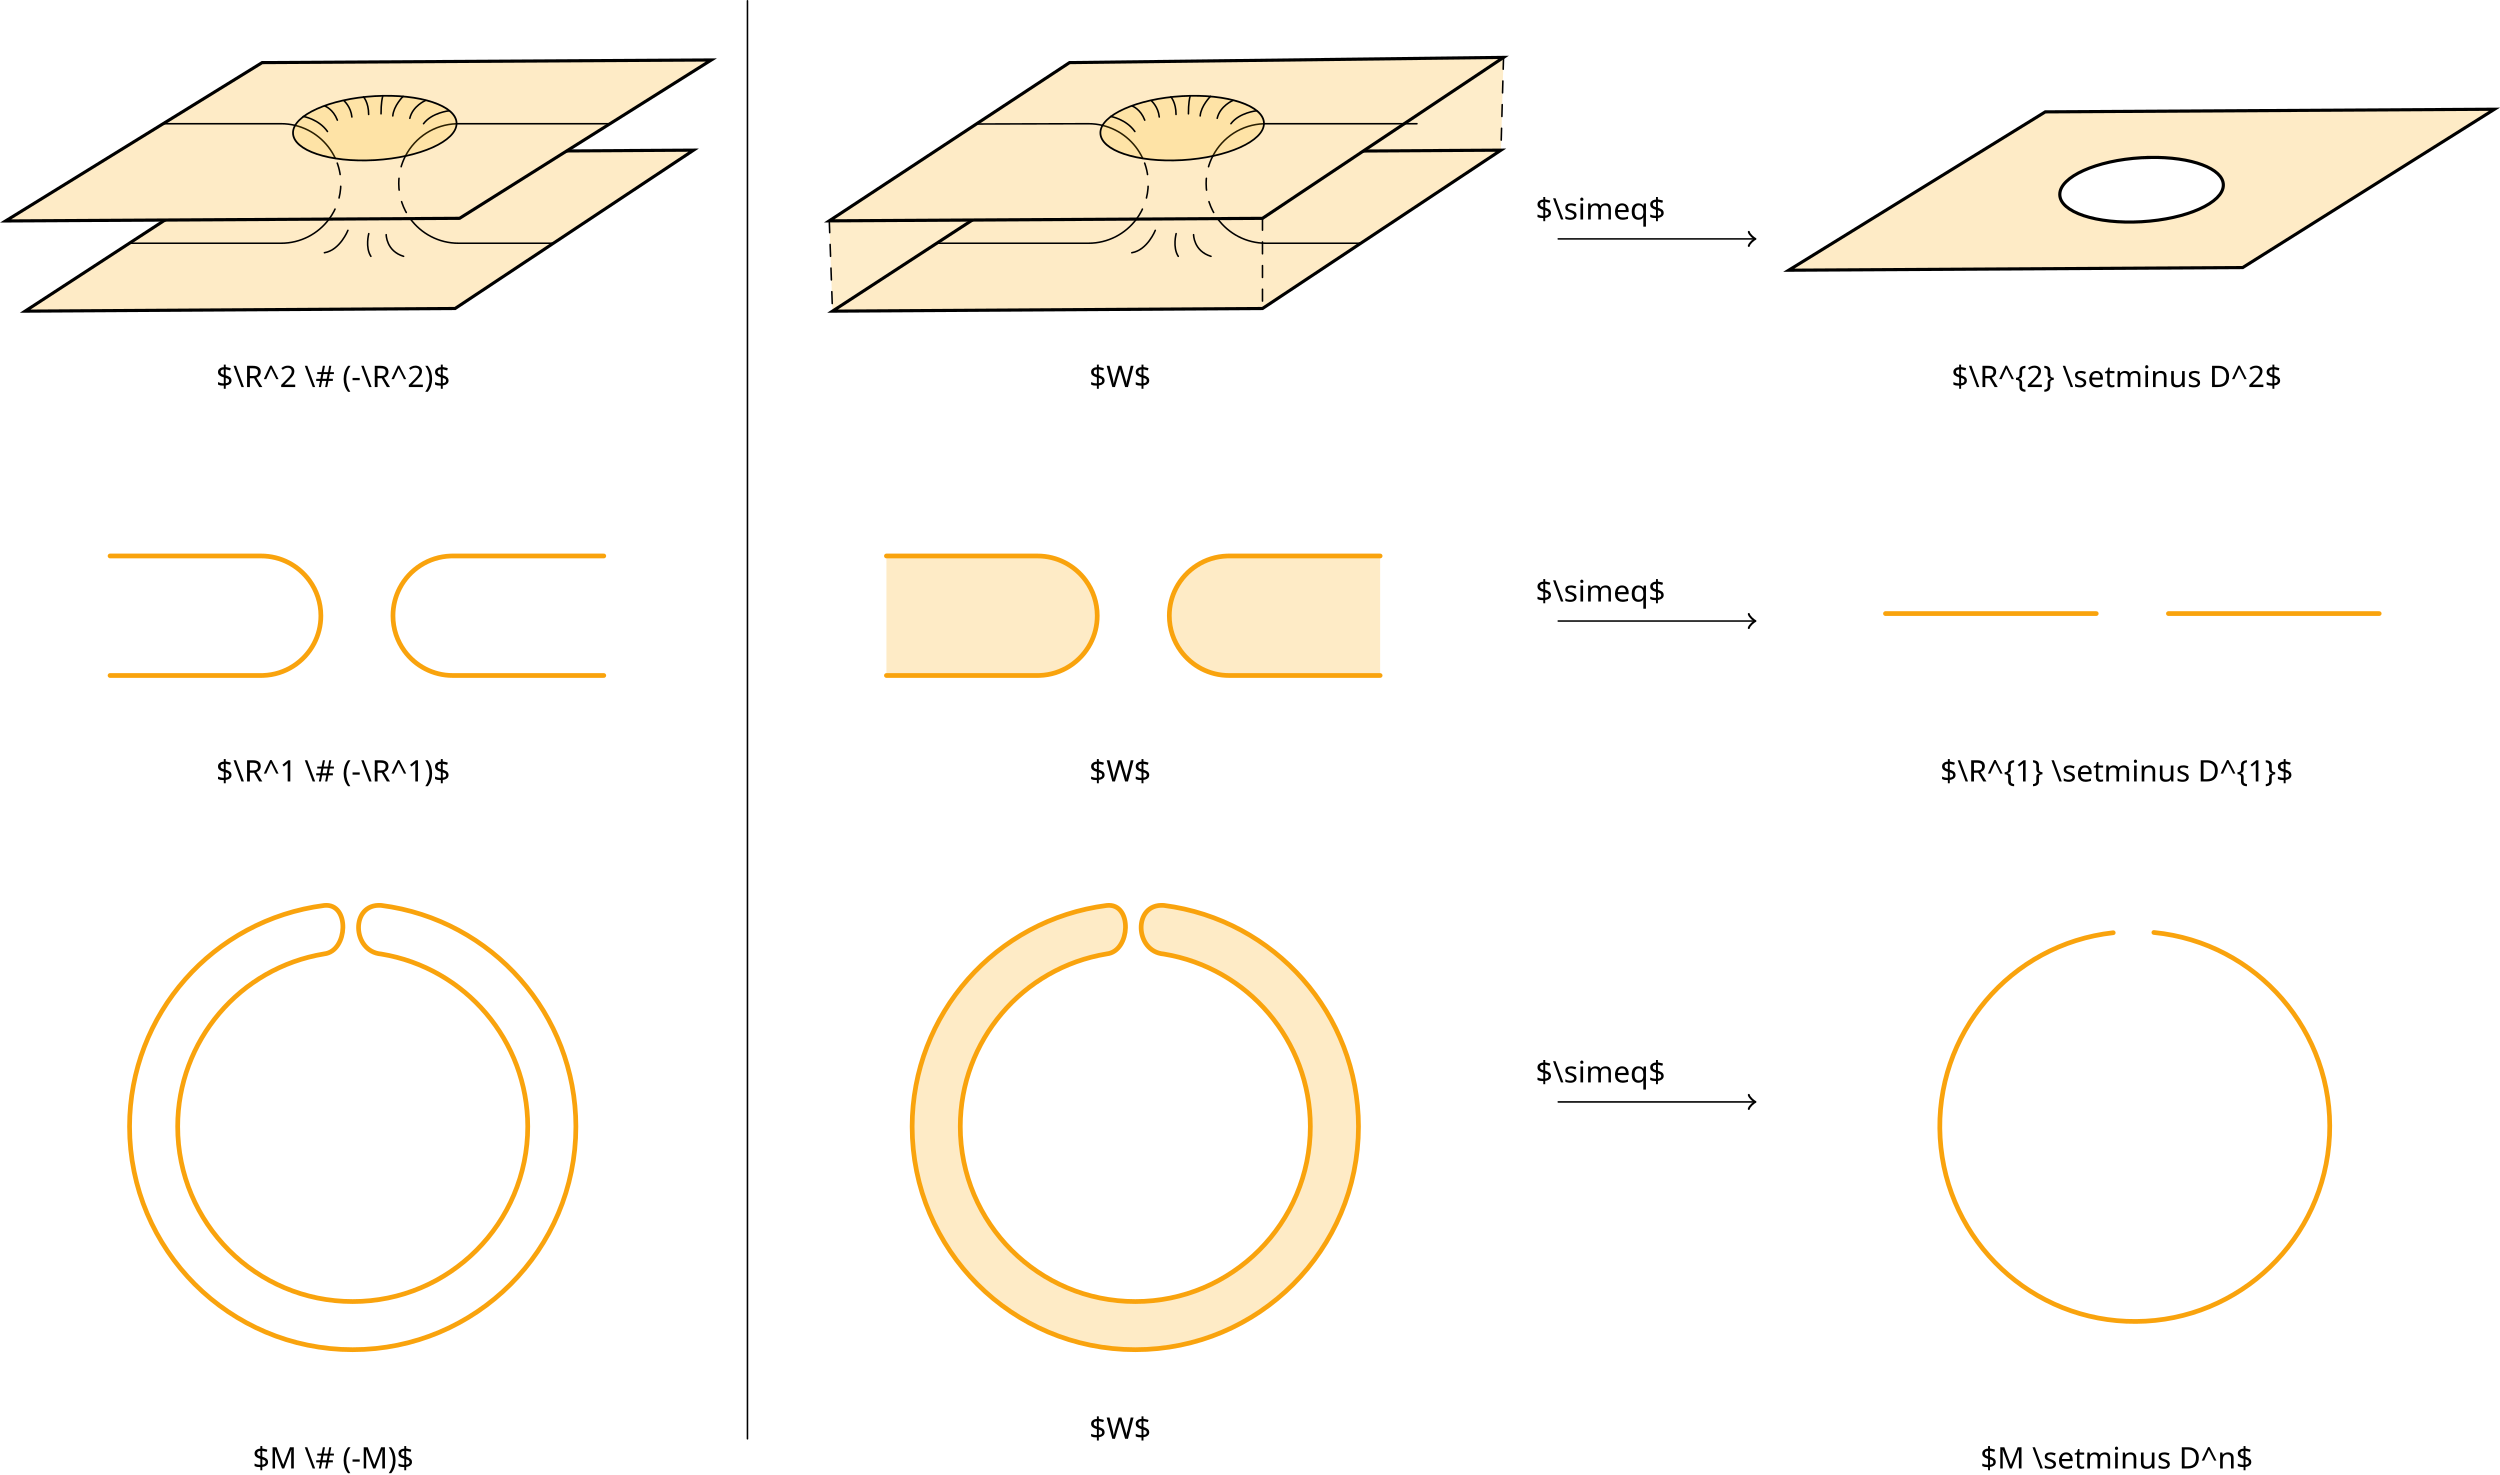
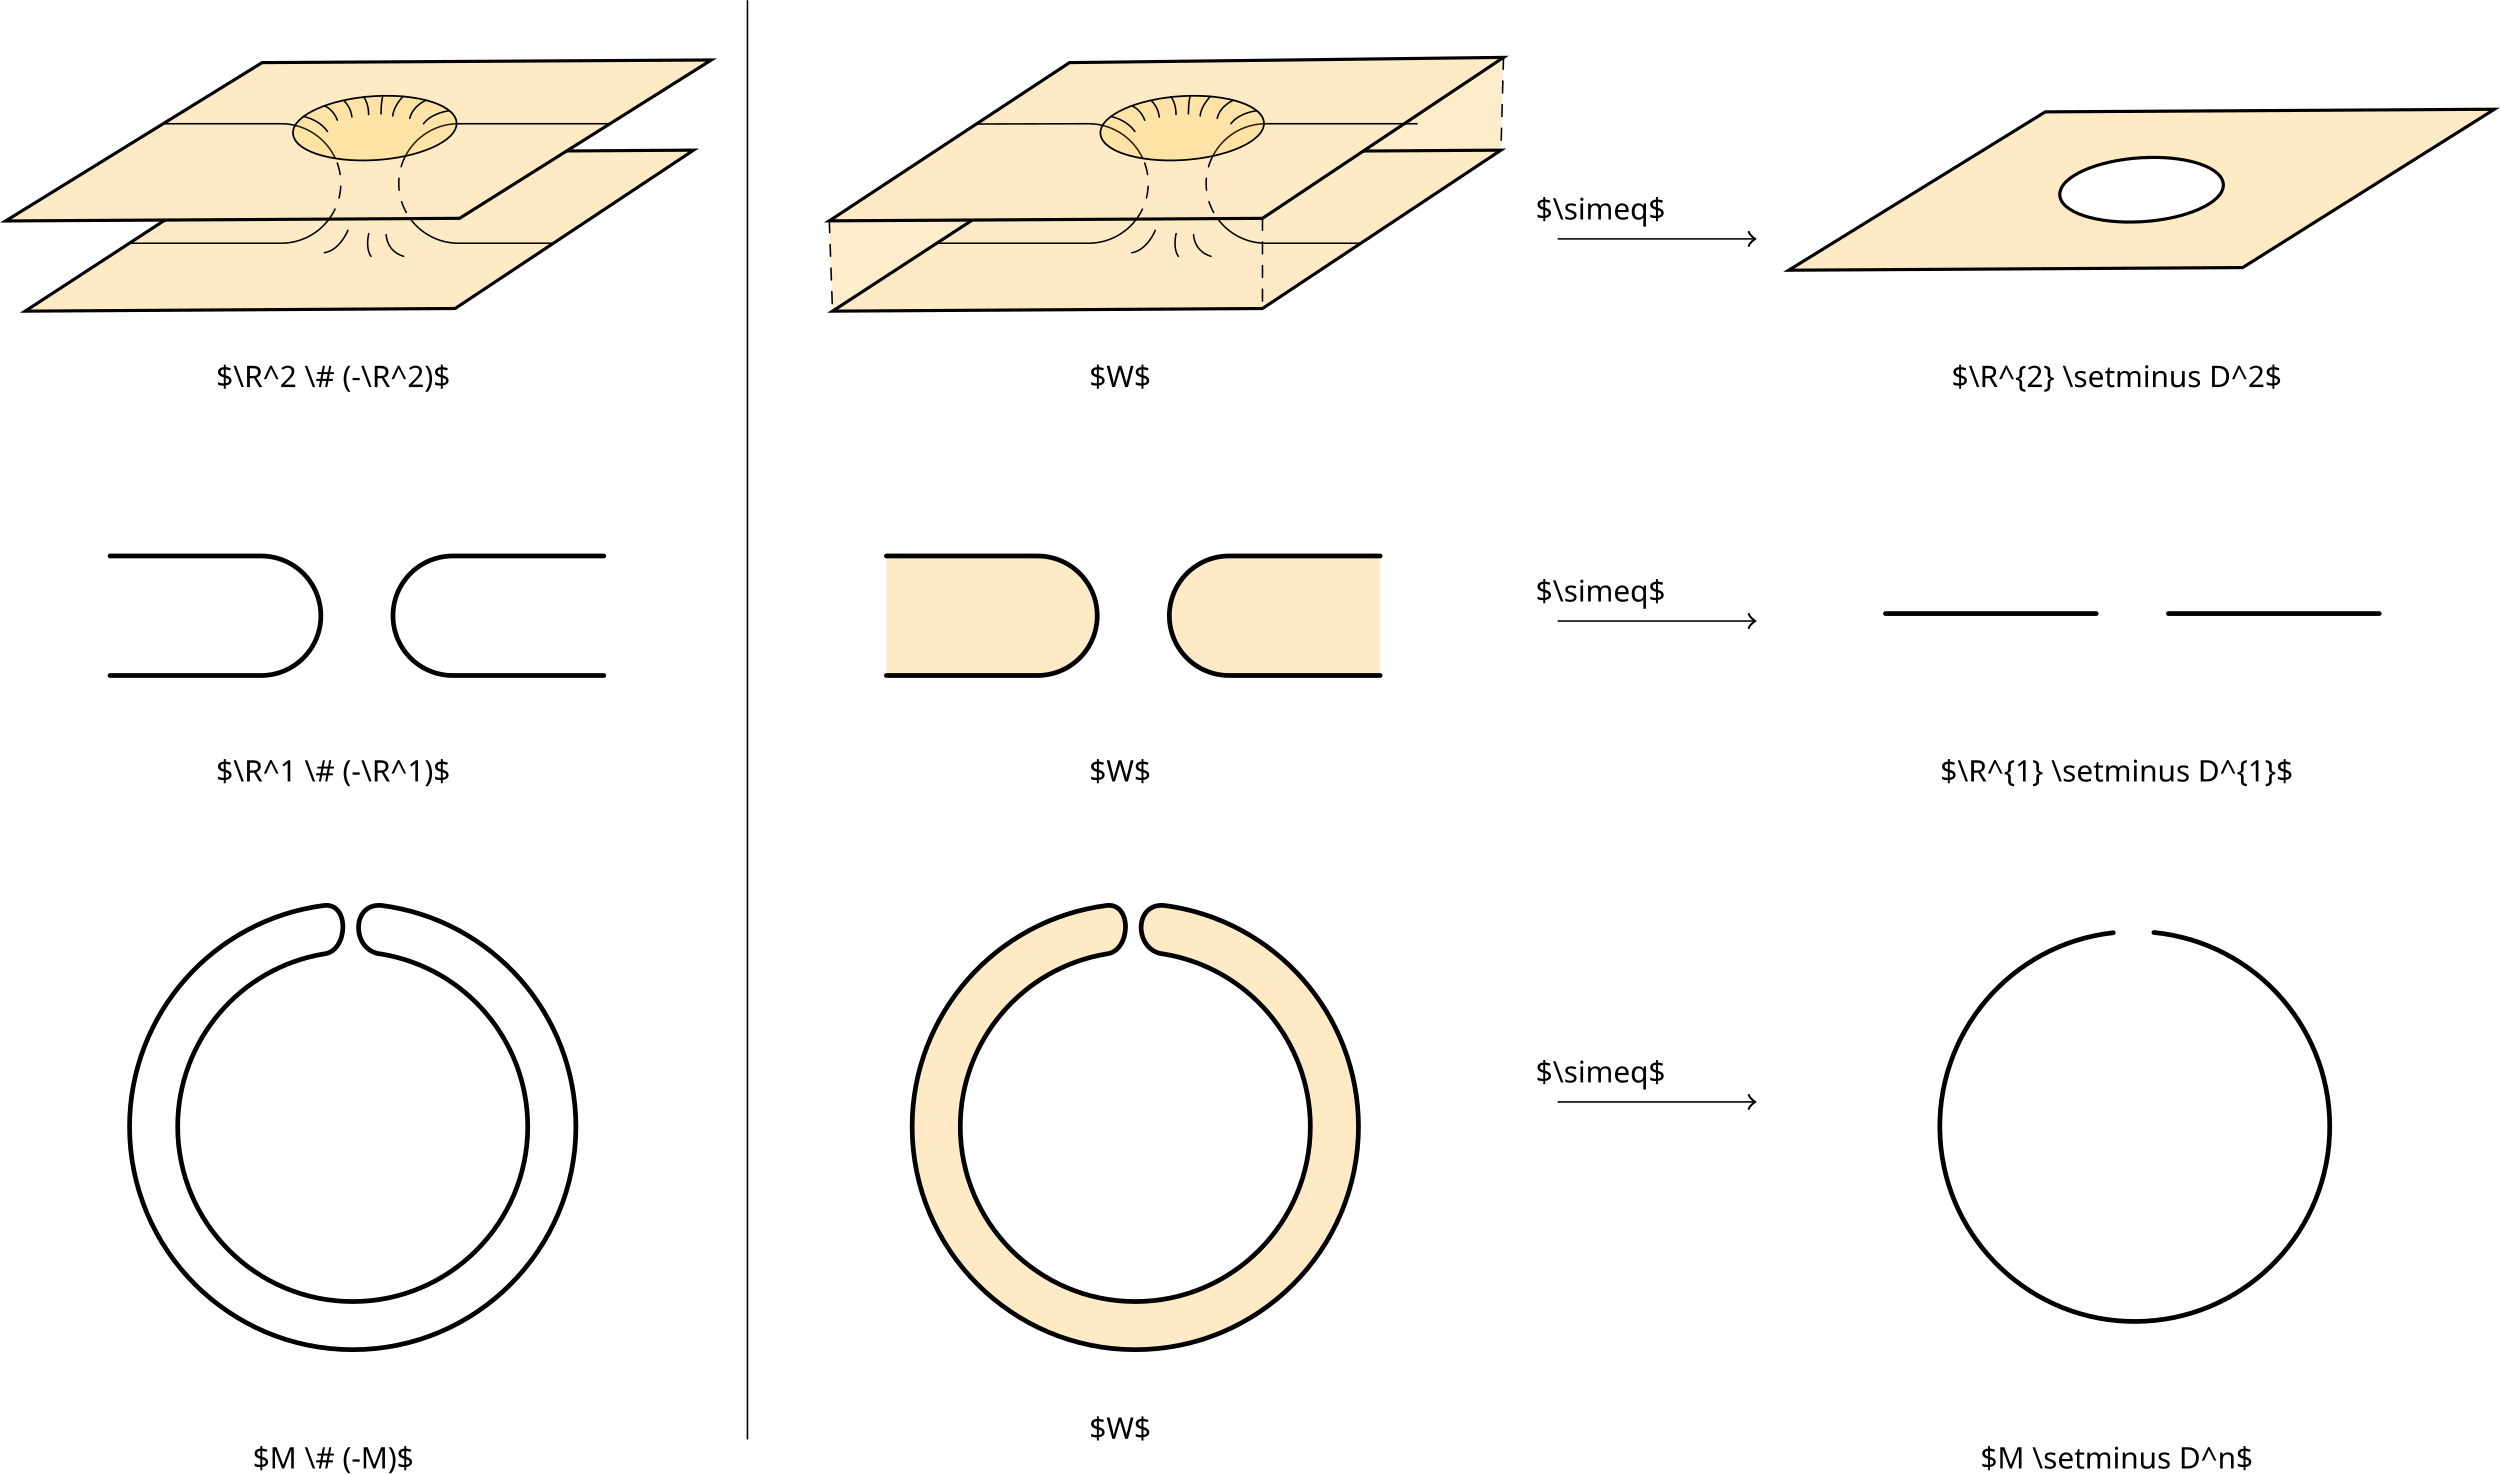
<svg xmlns="http://www.w3.org/2000/svg" width="222.772mm" height="131.353mm" viewBox="0 0 222.772 131.353" version="1.1" id="svg8">
  <defs id="defs2">
    <marker markerWidth="0.911" markerHeight="1.69" style="overflow:visible;stroke:#000000" refX="0" refY="0" orient="auto-start-reverse" id="marker-arrow-0.5308">
      <g id="g1103" transform="scale(2.153529)">
        <path id="path1101" style="fill:none;stroke:#000000;stroke-width:0.6;stroke-linecap:round;stroke-linejoin:round;stroke-miterlimit:10;stroke-dasharray:none;stroke-opacity:1" d="M -1.554,2.072 C -1.425,1.295 0,0.13 0.389,0 0,-0.13 -1.425,-1.295 -1.554,-2.072" />
      </g>
    </marker>
  </defs>
  <g id="layer1" transform="translate(-4.1868,-180.7847)">
    <path id="path904" d="M 28.078,194.4 6.427,208.511 44.74,208.275 65.991,194.164 Z" style="color:#000000;overflow:visible;opacity:1;vector-effect:none;fill:#feebc6;fill-opacity:1;stroke:#000000;stroke-width:0.281;stroke-linecap:round;stroke-linejoin:miter;stroke-miterlimit:4;stroke-dasharray:none;stroke-dashoffset:0;stroke-opacity:1;marker-start:none;marker-end:none" />
    <path style="color:#000000;overflow:visible;opacity:1;vector-effect:none;fill:#feebc6;fill-opacity:1;stroke:#000000;stroke-width:0.281;stroke-linecap:round;stroke-linejoin:miter;stroke-miterlimit:4;stroke-dasharray:none;stroke-dashoffset:0;stroke-opacity:1;marker-start:none;marker-end:none" d="M 27.546,186.363 4.686,200.474 45.138,200.239 67.575,186.128 Z" id="path886" />
    <path style="color:#000000;overflow:visible;opacity:1;vector-effect:none;fill:none;fill-opacity:1;stroke:#000000;stroke-width:0.14;stroke-linecap:round;stroke-linejoin:miter;stroke-miterlimit:4;stroke-dasharray:none;stroke-dashoffset:0;stroke-opacity:1;marker-start:none;marker-end:none" d="m 40.744,200.274 c 0.969,1.325 2.535,2.185 4.302,2.185 h 8.47" id="path843" />
    <path style="color:#000000;overflow:visible;opacity:1;vector-effect:none;fill:none;fill-opacity:1;stroke:#000000;stroke-width:0.14;stroke-linecap:round;stroke-linejoin:miter;stroke-miterlimit:4;stroke-dasharray:1.053, 1.053;stroke-dashoffset:0;stroke-opacity:1;marker-start:none;marker-end:none" d="m 40.326,194.666 c -0.387,0.738 -0.606,1.578 -0.606,2.469 4e-5,1.174 0.38,2.259 1.024,3.14" id="path838" />
    <path style="color:#000000;overflow:visible;opacity:1;vector-effect:none;fill:none;fill-opacity:1;stroke:#000000;stroke-width:0.14;stroke-linecap:round;stroke-linejoin:miter;stroke-miterlimit:4;stroke-dasharray:none;stroke-dashoffset:0;stroke-opacity:1;marker-start:none;marker-end:none" d="m 44.862,191.812 c -1.972,0.067 -3.673,1.206 -4.536,2.853" id="path836" />
    <path style="color:#000000;overflow:visible;opacity:1;vector-effect:none;fill:none;fill-opacity:1;stroke:#000000;stroke-width:0.14;stroke-linecap:round;stroke-linejoin:miter;stroke-miterlimit:4;stroke-dasharray:none;stroke-dashoffset:0;stroke-opacity:1;marker-start:none;marker-end:none" d="M 58.504,191.809 H 45.045 c -0.061,-1e-5 -0.123,0.001 -0.184,0.003" id="path906" />
    <circle style="color:#000000;overflow:visible;opacity:1;vector-effect:none;fill:none;fill-opacity:1;stroke:#000000;stroke-width:1.062;stroke-linecap:round;stroke-linejoin:miter;stroke-miterlimit:4;stroke-dasharray:none;stroke-dashoffset:0;stroke-opacity:1;marker-start:none;marker-end:none" id="path933" cx="0" cy="0" transform="matrix(0.2645833,0,0,0.2645833,0,177)" r="0" />
    <path style="color:#000000;overflow:visible;opacity:1;vector-effect:none;fill:none;fill-opacity:1;stroke:#000000;stroke-width:0.14;stroke-linecap:round;stroke-linejoin:miter;stroke-miterlimit:4;stroke-dasharray:none;stroke-dashoffset:0;stroke-opacity:1;marker-start:none;marker-end:none" d="m 30.493,191.959 c -0.404,-0.098 -0.826,-0.15 -1.26,-0.15 H 18.728" id="path858" />
    <path style="color:#000000;overflow:visible;opacity:1;vector-effect:none;fill:none;fill-opacity:1;stroke:#000000;stroke-width:0.14;stroke-linecap:round;stroke-linejoin:miter;stroke-miterlimit:4;stroke-dasharray:none;stroke-dashoffset:0;stroke-opacity:1;marker-start:none;marker-end:none" d="m 34.063,194.889 c -0.675,-1.45 -1.984,-2.545 -3.57,-2.93" id="path856" />
    <path style="color:#000000;overflow:visible;opacity:1;vector-effect:none;fill:none;fill-opacity:1;stroke:#000000;stroke-width:0.14;stroke-linecap:round;stroke-linejoin:miter;stroke-miterlimit:4;stroke-dasharray:1.053, 1.053;stroke-dashoffset:0;stroke-opacity:1;marker-start:none;marker-end:none" d="m 33.502,200.318 c 0.663,-0.888 1.056,-1.99 1.056,-3.184 -2e-5,-0.802 -0.177,-1.563 -0.495,-2.245" id="path863" />
    <path style="color:#000000;overflow:visible;opacity:1;vector-effect:none;fill:none;fill-opacity:1;stroke:#000000;stroke-width:0.14;stroke-linecap:round;stroke-linejoin:miter;stroke-miterlimit:4;stroke-dasharray:none;stroke-dashoffset:0;stroke-opacity:1;marker-start:none;marker-end:none" d="m 15.774,202.459 h 13.459 c 1.747,1.1e-4 3.298,-0.841 4.269,-2.141" id="path821" />
    <ellipse style="color:#000000;overflow:visible;opacity:1;vector-effect:none;fill:#ffc107;fill-opacity:0.165;stroke:#000000;stroke-width:0.158;stroke-linecap:round;stroke-linejoin:miter;stroke-miterlimit:4;stroke-dasharray:none;stroke-dashoffset:0;stroke-opacity:1;marker-start:none;marker-end:none" id="path823" cx="37.646" cy="194.361" rx="7.3" ry="2.851" transform="matrix(0.9983529,-0.05737102,0,1,0,0)" />
    <path style="color:#000000;overflow:visible;opacity:1;vector-effect:none;fill:none;fill-opacity:1;stroke:#000000;stroke-width:0.14;stroke-linecap:round;stroke-linejoin:miter;stroke-miterlimit:4;stroke-dasharray:none;stroke-dashoffset:0;stroke-opacity:1;marker-start:none;marker-end:none" d="m 38.6,201.697 c 0,0 0,1.458 1.552,1.929" id="path923" />
    <path style="color:#000000;overflow:visible;opacity:1;vector-effect:none;fill:none;fill-opacity:1;stroke:#000000;stroke-width:0.14;stroke-linecap:round;stroke-linejoin:miter;stroke-miterlimit:4;stroke-dasharray:none;stroke-dashoffset:0;stroke-opacity:1;marker-start:none;marker-end:none" d="m 37.048,201.603 c 0,0 -0.329,1.223 0.188,2.023" id="path925" />
    <path style="color:#000000;overflow:visible;opacity:1;vector-effect:none;fill:none;fill-opacity:1;stroke:#000000;stroke-width:0.14;stroke-linecap:round;stroke-linejoin:miter;stroke-miterlimit:4;stroke-dasharray:none;stroke-dashoffset:0;stroke-opacity:1;marker-start:none;marker-end:none" d="m 35.189,201.31 c 0,0 -0.698,1.763 -2.095,1.996" id="path927" />
    <path style="color:#000000;overflow:visible;opacity:1;vector-effect:none;fill:none;fill-opacity:1;stroke:#000000;stroke-width:0.14;stroke-linecap:round;stroke-linejoin:miter;stroke-miterlimit:4;stroke-dasharray:none;stroke-dashoffset:0;stroke-opacity:1;marker-start:none;marker-end:none" d="m 34.861,189.785 c -0.03,-0.025 0.593,0.502 0.682,1.423" id="path929" />
    <path style="color:#000000;overflow:visible;opacity:1;vector-effect:none;fill:none;fill-opacity:1;stroke:#000000;stroke-width:0.14;stroke-linecap:round;stroke-linejoin:miter;stroke-miterlimit:4;stroke-dasharray:none;stroke-dashoffset:0;stroke-opacity:1;marker-start:none;marker-end:none" d="m 42.104,189.738 c 0,0 -1.141,0.482 -1.399,1.587" id="path931" />
    <path style="color:#000000;overflow:visible;opacity:1;vector-effect:none;fill:none;fill-opacity:1;stroke:#000000;stroke-width:0.14;stroke-linecap:round;stroke-linejoin:miter;stroke-miterlimit:4;stroke-dasharray:none;stroke-dashoffset:0;stroke-opacity:1;marker-start:none;marker-end:none" d="m 40.105,189.373 c 0,0 -0.847,0.847 -0.917,1.74" id="path934" />
    <path style="color:#000000;overflow:visible;opacity:1;vector-effect:none;fill:none;fill-opacity:1;stroke:#000000;stroke-width:0.14;stroke-linecap:round;stroke-linejoin:miter;stroke-miterlimit:4;stroke-dasharray:none;stroke-dashoffset:0;stroke-opacity:1;marker-start:none;marker-end:none" d="m 36.577,189.42 c 0,0 0.459,0.482 0.459,1.564" id="path936" />
    <path style="color:#000000;overflow:visible;opacity:1;vector-effect:none;fill:none;fill-opacity:1;stroke:#000000;stroke-width:0.14;stroke-linecap:round;stroke-linejoin:miter;stroke-miterlimit:4;stroke-dasharray:none;stroke-dashoffset:0;stroke-opacity:1;marker-start:none;marker-end:none" d="m 33.155,190.244 c 0,0 0.717,0.259 1.094,1.246" id="path986" />
    <path style="color:#000000;overflow:visible;opacity:1;vector-effect:none;fill:none;fill-opacity:1;stroke:#000000;stroke-width:0.14;stroke-linecap:round;stroke-linejoin:miter;stroke-miterlimit:4;stroke-dasharray:none;stroke-dashoffset:0;stroke-opacity:1;marker-start:none;marker-end:none" d="m 31.215,191.161 c 0,0 1.376,0.235 2.152,1.341" id="path988" />
    <path style="color:#000000;overflow:visible;opacity:1;vector-effect:none;fill:none;fill-opacity:1;stroke:#000000;stroke-width:0.14;stroke-linecap:round;stroke-linejoin:miter;stroke-miterlimit:4;stroke-dasharray:none;stroke-dashoffset:0;stroke-opacity:1;marker-start:none;marker-end:none" d="m 44.221,190.655 c 0,0 -1.54,0.153 -2.293,1.152" id="path990" />
    <path style="color:#000000;overflow:visible;opacity:1;vector-effect:none;fill:none;fill-opacity:1;stroke:#000000;stroke-width:0.14;stroke-linecap:round;stroke-linejoin:miter;stroke-miterlimit:4;stroke-dasharray:none;stroke-dashoffset:0;stroke-opacity:1;marker-start:none;marker-end:none" d="m 38.294,189.397 c -0.035,-0.013 -0.158,0.633 -0.153,1.529" id="path992" />
-     <path id="path1002" style="color:#000000;overflow:visible;opacity:1;vector-effect:none;fill:none;fill-opacity:1;stroke:#f9a30d;stroke-width:0.421;stroke-linecap:round;stroke-linejoin:miter;stroke-miterlimit:4;stroke-dasharray:none;stroke-dashoffset:0;stroke-opacity:1;marker-start:none;marker-end:none" d="m 57.989,230.327 h -13.459 c -0.061,0 -0.123,0.001 -0.184,0.003 -1.972,0.067 -3.673,1.206 -4.536,2.853 -0.387,0.738 -0.606,1.578 -0.606,2.469 4e-5,1.174 0.38,2.259 1.024,3.14 m 0,0 c 0.969,1.325 2.535,2.185 4.302,2.185 h 13.459" />
-     <path d="m 13.994,240.977 h 13.459 c 0.061,0 0.123,-0.001 0.184,-0.003 1.972,-0.067 3.673,-1.206 4.536,-2.853 0.387,-0.738 0.606,-1.578 0.606,-2.469 -4e-5,-1.174 -0.38,-2.259 -1.024,-3.14 m 0,0 c -0.969,-1.325 -2.535,-2.185 -4.302,-2.185 H 13.994" style="color:#000000;overflow:visible;opacity:1;vector-effect:none;fill:none;fill-opacity:1;stroke:#f9a30d;stroke-width:0.421;stroke-linecap:round;stroke-linejoin:miter;stroke-miterlimit:4;stroke-dasharray:none;stroke-dashoffset:0;stroke-opacity:1;marker-start:none;marker-end:none" id="path1013" />
+     <path id="path1002" style="color:#000000;overflow:visible;opacity:1;vector-effect:none;fill:none;fill-opacity:1;stroke:#000000;stroke-width:0.421;stroke-linecap:round;stroke-linejoin:miter;stroke-miterlimit:4;stroke-dasharray:none;stroke-dashoffset:0;stroke-opacity:1;marker-start:none;marker-end:none" d="m 57.989,230.327 h -13.459 c -0.061,0 -0.123,0.001 -0.184,0.003 -1.972,0.067 -3.673,1.206 -4.536,2.853 -0.387,0.738 -0.606,1.578 -0.606,2.469 4e-5,1.174 0.38,2.259 1.024,3.14 m 0,0 c 0.969,1.325 2.535,2.185 4.302,2.185 h 13.459" />
+     <path d="m 13.994,240.977 h 13.459 c 0.061,0 0.123,-0.001 0.184,-0.003 1.972,-0.067 3.673,-1.206 4.536,-2.853 0.387,-0.738 0.606,-1.578 0.606,-2.469 -4e-5,-1.174 -0.38,-2.259 -1.024,-3.14 m 0,0 c -0.969,-1.325 -2.535,-2.185 -4.302,-2.185 H 13.994" style="color:#000000;overflow:visible;opacity:1;vector-effect:none;fill:none;fill-opacity:1;stroke:#000000;stroke-width:0.421;stroke-linecap:round;stroke-linejoin:miter;stroke-miterlimit:4;stroke-dasharray:none;stroke-dashoffset:0;stroke-opacity:1;marker-start:none;marker-end:none" id="path1013" />
    <text id="text1017" xml:space="preserve" style="font-size:2.646px;font-family:'Iosevka Term';-inkscape-font-specification:'Iosevka Term, Normal';text-align:center;text-anchor:middle;fill:#000000;fill-opacity:1;stroke:none;stroke-width:0.265" y="215.275" x="35.607">
      <tspan id="tspan1015" x="35.607" y="215.275" style="text-align:center;text-anchor:middle;stroke-width:0.265">$\R^2 \# (-\R^2)$</tspan>
    </text>
    <text x="35.607" y="250.423" style="font-size:2.646px;font-family:'Iosevka Term';-inkscape-font-specification:'Iosevka Term, Normal';text-align:center;text-anchor:middle;fill:#000000;fill-opacity:1;stroke:none;stroke-width:0.265" xml:space="preserve" id="text1063">
      <tspan style="text-align:center;text-anchor:middle;stroke-width:0.265" y="250.423" x="35.607" id="tspan1061">$\R^1 \# (-\R^1)$</tspan>
    </text>
    <path style="color:#000000;overflow:visible;opacity:1;vector-effect:none;fill:none;fill-opacity:1;stroke:#000000;stroke-width:0.14;stroke-linecap:round;stroke-linejoin:miter;stroke-miterlimit:4;stroke-dasharray:none;stroke-dashoffset:0;stroke-opacity:1;marker-start:none;marker-end:none" d="m 70.792,180.856 0,128.138" id="path1065" />
    <path id="path1097" style="color:#000000;overflow:visible;opacity:1;vector-effect:none;fill:#feebc6;fill-opacity:1;stroke:none;stroke-width:0.14;stroke-linecap:round;stroke-linejoin:miter;stroke-miterlimit:4;stroke-dasharray:none;stroke-dashoffset:0;stroke-opacity:1;marker-start:none;marker-end:none" d="m 109.409,238.792 c 0.969,1.325 2.535,2.185 4.302,2.185 h 13.459 v -10.65 h -13.459 c -0.061,0 -0.123,0.001 -0.184,0.003 -1.972,0.067 -3.673,1.206 -4.536,2.853 -0.387,0.738 -0.606,1.578 -0.606,2.469 4e-5,1.174 0.38,2.259 1.024,3.14" />
-     <path d="m 127.169,230.327 h -13.459 c -0.061,0 -0.123,0.001 -0.184,0.003 -1.972,0.067 -3.673,1.206 -4.536,2.853 -0.387,0.738 -0.606,1.578 -0.606,2.469 4e-5,1.174 0.38,2.259 1.024,3.14 m 0,0 c 0.969,1.325 2.535,2.185 4.302,2.185 h 13.459" style="color:#000000;overflow:visible;opacity:1;vector-effect:none;fill:none;fill-opacity:1;stroke:#f9a30d;stroke-width:0.421;stroke-linecap:round;stroke-linejoin:miter;stroke-miterlimit:4;stroke-dasharray:none;stroke-dashoffset:0;stroke-opacity:1;marker-start:none;marker-end:none" id="path1075" />
+     <path d="m 127.169,230.327 h -13.459 c -0.061,0 -0.123,0.001 -0.184,0.003 -1.972,0.067 -3.673,1.206 -4.536,2.853 -0.387,0.738 -0.606,1.578 -0.606,2.469 4e-5,1.174 0.38,2.259 1.024,3.14 m 0,0 c 0.969,1.325 2.535,2.185 4.302,2.185 h 13.459" style="color:#000000;overflow:visible;opacity:1;vector-effect:none;fill:none;fill-opacity:1;stroke:#000000;stroke-width:0.421;stroke-linecap:round;stroke-linejoin:miter;stroke-miterlimit:4;stroke-dasharray:none;stroke-dashoffset:0;stroke-opacity:1;marker-start:none;marker-end:none" id="path1075" />
    <path d="m 100.936,232.512 c -0.969,-1.325 -2.535,-2.185 -4.302,-2.185 H 83.175 v 10.65 H 96.634 c 0.061,0 0.123,-0.001 0.184,-0.003 1.972,-0.067 3.673,-1.206 4.536,-2.853 0.387,-0.738 0.606,-1.578 0.606,-2.469 -4e-5,-1.174 -0.38,-2.259 -1.024,-3.14" style="color:#000000;overflow:visible;opacity:1;vector-effect:none;fill:#feebc6;fill-opacity:1;stroke:none;stroke-width:0.14;stroke-linecap:round;stroke-linejoin:miter;stroke-miterlimit:4;stroke-dasharray:none;stroke-dashoffset:0;stroke-opacity:1;marker-start:none;marker-end:none" id="path1079" />
-     <path id="path1077" style="color:#000000;overflow:visible;opacity:1;vector-effect:none;fill:none;fill-opacity:1;stroke:#f9a30d;stroke-width:0.421;stroke-linecap:round;stroke-linejoin:miter;stroke-miterlimit:4;stroke-dasharray:none;stroke-dashoffset:0;stroke-opacity:1;marker-start:none;marker-end:none" d="M 83.175,240.977 H 96.634 c 0.061,0 0.123,-0.001 0.184,-0.003 1.972,-0.067 3.673,-1.206 4.536,-2.853 0.387,-0.738 0.606,-1.578 0.606,-2.469 -4e-5,-1.174 -0.38,-2.259 -1.024,-3.14 m 0,0 c -0.969,-1.325 -2.535,-2.185 -4.302,-2.185 H 83.175" />
+     <path id="path1077" style="color:#000000;overflow:visible;opacity:1;vector-effect:none;fill:none;fill-opacity:1;stroke:#000000;stroke-width:0.421;stroke-linecap:round;stroke-linejoin:miter;stroke-miterlimit:4;stroke-dasharray:none;stroke-dashoffset:0;stroke-opacity:1;marker-start:none;marker-end:none" d="M 83.175,240.977 H 96.634 c 0.061,0 0.123,-0.001 0.184,-0.003 1.972,-0.067 3.673,-1.206 4.536,-2.853 0.387,-0.738 0.606,-1.578 0.606,-2.469 -4e-5,-1.174 -0.38,-2.259 -1.024,-3.14 m 0,0 c -0.969,-1.325 -2.535,-2.185 -4.302,-2.185 H 83.175" />
    <path style="color:#000000;overflow:visible;opacity:1;vector-effect:none;fill:none;fill-opacity:1;stroke:#000000;stroke-width:0.14;stroke-linecap:round;stroke-linejoin:miter;stroke-miterlimit:4;stroke-dasharray:none;stroke-dashoffset:0;stroke-opacity:1;marker-start:none;marker-end:url(#marker-arrow-0.5308)" d="m 143.041,236.123 h 17.449" id="path1099" />
-     <g id="g1433" transform="translate(-5.143427)">
-       <path id="path1147" d="m 177.343,235.46 h 18.781" style="color:#000000;overflow:visible;opacity:1;vector-effect:none;fill:none;fill-opacity:1;stroke:#f9a30d;stroke-width:0.421;stroke-linecap:round;stroke-linejoin:miter;stroke-miterlimit:4;stroke-dasharray:none;stroke-dashoffset:0;stroke-opacity:1;marker-start:none;marker-end:none" />
-       <path style="color:#000000;overflow:visible;opacity:1;vector-effect:none;fill:none;fill-opacity:1;stroke:#f9a30d;stroke-width:0.421;stroke-linecap:round;stroke-linejoin:miter;stroke-miterlimit:4;stroke-dasharray:none;stroke-dashoffset:0;stroke-opacity:1;marker-start:none;marker-end:none" d="m 202.556,235.46 h 18.781" id="path1171" />
+     <g id="g1433" transform="translate(-5.143427)" style="stroke:#000000">
+       <path id="path1147" d="m 177.343,235.46 h 18.781" style="color:#000000;overflow:visible;opacity:1;vector-effect:none;fill:none;fill-opacity:1;stroke:#000000;stroke-width:0.421;stroke-linecap:round;stroke-linejoin:miter;stroke-miterlimit:4;stroke-dasharray:none;stroke-dashoffset:0;stroke-opacity:1;marker-start:none;marker-end:none" />
+       <path style="color:#000000;overflow:visible;opacity:1;vector-effect:none;fill:none;fill-opacity:1;stroke:#000000;stroke-width:0.421;stroke-linecap:round;stroke-linejoin:miter;stroke-miterlimit:4;stroke-dasharray:none;stroke-dashoffset:0;stroke-opacity:1;marker-start:none;marker-end:none" d="m 202.556,235.46 h 18.781" id="path1171" />
    </g>
    <text id="text1175" xml:space="preserve" style="font-size:2.646px;font-family:'Iosevka Term';-inkscape-font-specification:'Iosevka Term, Normal';text-align:center;text-anchor:middle;fill:#000000;fill-opacity:1;stroke:none;stroke-width:0.265" y="250.423" x="194.528">
      <tspan id="tspan1173" x="194.528" y="250.423" style="text-align:center;text-anchor:middle;stroke-width:0.265">$\R^{1} \setminus D^{1}$</tspan>
    </text>
    <path style="color:#000000;overflow:visible;opacity:0.429;vector-effect:none;fill:#fdd484;fill-opacity:1;stroke:none;stroke-width:0.14;stroke-linecap:round;stroke-linejoin:miter;stroke-miterlimit:4;stroke-dasharray:none;stroke-dashoffset:0;stroke-opacity:1;marker-start:none;marker-end:none" d="m 138.165,185.899 -0.23,8.265 -21.251,14.111 -38.314,0.235 -0.288,-8.047 38.602,-0.223 z" id="path1231" />
    <path style="color:#000000;overflow:visible;opacity:1;vector-effect:none;fill:#feebc6;fill-opacity:1;stroke:#000000;stroke-width:0.281;stroke-linecap:round;stroke-linejoin:miter;stroke-miterlimit:4;stroke-dasharray:none;stroke-dashoffset:0;stroke-opacity:1;marker-start:none;marker-end:none" d="m 100.023,194.4 -21.652,14.111 38.314,-0.235 21.251,-14.111 z" id="path1187" />
    <path id="path1189" d="m 99.491,186.363 -21.408,14.101 38.602,-0.223 21.48,-14.342 z" style="color:#000000;overflow:visible;opacity:1;vector-effect:none;fill:#feebc6;fill-opacity:1;stroke:#000000;stroke-width:0.281;stroke-linecap:round;stroke-linejoin:miter;stroke-miterlimit:4;stroke-dasharray:none;stroke-dashoffset:0;stroke-opacity:1;marker-start:none;marker-end:none" />
    <path id="path1191" d="m 112.688,200.274 c 0.969,1.325 2.535,2.185 4.302,2.185 h 8.47" style="color:#000000;overflow:visible;opacity:1;vector-effect:none;fill:none;fill-opacity:1;stroke:#000000;stroke-width:0.14;stroke-linecap:round;stroke-linejoin:miter;stroke-miterlimit:4;stroke-dasharray:none;stroke-dashoffset:0;stroke-opacity:1;marker-start:none;marker-end:none" />
    <path id="path1193" d="m 112.27,194.666 c -0.387,0.738 -0.606,1.578 -0.606,2.469 4e-5,1.174 0.38,2.259 1.024,3.14" style="color:#000000;overflow:visible;opacity:1;vector-effect:none;fill:none;fill-opacity:1;stroke:#000000;stroke-width:0.14;stroke-linecap:round;stroke-linejoin:miter;stroke-miterlimit:4;stroke-dasharray:1.053, 1.053;stroke-dashoffset:0;stroke-opacity:1;marker-start:none;marker-end:none" />
    <path id="path1195" d="m 116.806,191.812 c -1.972,0.067 -3.673,1.206 -4.536,2.853" style="color:#000000;overflow:visible;opacity:1;vector-effect:none;fill:none;fill-opacity:1;stroke:#000000;stroke-width:0.14;stroke-linecap:round;stroke-linejoin:miter;stroke-miterlimit:4;stroke-dasharray:none;stroke-dashoffset:0;stroke-opacity:1;marker-start:none;marker-end:none" />
    <path id="path1197" d="m 130.449,191.809 h -13.459 c -0.061,-1e-5 -0.123,0.001 -0.184,0.003" style="color:#000000;overflow:visible;opacity:1;vector-effect:none;fill:none;fill-opacity:1;stroke:#000000;stroke-width:0.14;stroke-linecap:round;stroke-linejoin:miter;stroke-miterlimit:4;stroke-dasharray:none;stroke-dashoffset:0;stroke-opacity:1;marker-start:none;marker-end:none" />
    <path id="path1199" d="m 102.438,191.959 c -0.404,-0.098 -0.826,-0.15 -1.26,-0.15 l -9.881,0.025" style="color:#000000;overflow:visible;opacity:1;vector-effect:none;fill:none;fill-opacity:1;stroke:#000000;stroke-width:0.14;stroke-linecap:round;stroke-linejoin:miter;stroke-miterlimit:4;stroke-dasharray:none;stroke-dashoffset:0;stroke-opacity:1;marker-start:none;marker-end:none" />
    <path id="path1201" d="m 106.008,194.889 c -0.675,-1.45 -1.984,-2.545 -3.57,-2.93" style="color:#000000;overflow:visible;opacity:1;vector-effect:none;fill:none;fill-opacity:1;stroke:#000000;stroke-width:0.14;stroke-linecap:round;stroke-linejoin:miter;stroke-miterlimit:4;stroke-dasharray:none;stroke-dashoffset:0;stroke-opacity:1;marker-start:none;marker-end:none" />
    <path id="path1203" d="m 105.447,200.318 c 0.663,-0.888 1.056,-1.99 1.056,-3.184 -2e-5,-0.802 -0.177,-1.563 -0.495,-2.245" style="color:#000000;overflow:visible;opacity:1;vector-effect:none;fill:none;fill-opacity:1;stroke:#000000;stroke-width:0.14;stroke-linecap:round;stroke-linejoin:miter;stroke-miterlimit:4;stroke-dasharray:1.053, 1.053;stroke-dashoffset:0;stroke-opacity:1;marker-start:none;marker-end:none" />
    <path id="path1205" d="m 87.719,202.459 h 13.459 c 1.747,1.1e-4 3.298,-0.841 4.269,-2.141" style="color:#000000;overflow:visible;opacity:1;vector-effect:none;fill:none;fill-opacity:1;stroke:#000000;stroke-width:0.14;stroke-linecap:round;stroke-linejoin:miter;stroke-miterlimit:4;stroke-dasharray:none;stroke-dashoffset:0;stroke-opacity:1;marker-start:none;marker-end:none" />
    <ellipse transform="matrix(0.9983529,-0.05737102,0,1,0,0)" ry="2.851" rx="7.3" cy="198.495" cx="109.71" id="ellipse1207" style="color:#000000;overflow:visible;opacity:1;vector-effect:none;fill:#ffc107;fill-opacity:0.165;stroke:#000000;stroke-width:0.158;stroke-linecap:round;stroke-linejoin:miter;stroke-miterlimit:4;stroke-dasharray:none;stroke-dashoffset:0;stroke-opacity:1;marker-start:none;marker-end:none" />
    <path id="path1209" d="m 110.545,201.697 c 0,0 0,1.458 1.552,1.929" style="color:#000000;overflow:visible;opacity:1;vector-effect:none;fill:none;fill-opacity:1;stroke:#000000;stroke-width:0.14;stroke-linecap:round;stroke-linejoin:miter;stroke-miterlimit:4;stroke-dasharray:none;stroke-dashoffset:0;stroke-opacity:1;marker-start:none;marker-end:none" />
    <path id="path1211" d="m 108.992,201.603 c 0,0 -0.329,1.223 0.188,2.023" style="color:#000000;overflow:visible;opacity:1;vector-effect:none;fill:none;fill-opacity:1;stroke:#000000;stroke-width:0.14;stroke-linecap:round;stroke-linejoin:miter;stroke-miterlimit:4;stroke-dasharray:none;stroke-dashoffset:0;stroke-opacity:1;marker-start:none;marker-end:none" />
    <path id="path1213" d="m 107.134,201.31 c 0,0 -0.698,1.763 -2.095,1.996" style="color:#000000;overflow:visible;opacity:1;vector-effect:none;fill:none;fill-opacity:1;stroke:#000000;stroke-width:0.14;stroke-linecap:round;stroke-linejoin:miter;stroke-miterlimit:4;stroke-dasharray:none;stroke-dashoffset:0;stroke-opacity:1;marker-start:none;marker-end:none" />
    <path id="path1215" d="m 106.805,189.785 c -0.03,-0.025 0.593,0.502 0.682,1.423" style="color:#000000;overflow:visible;opacity:1;vector-effect:none;fill:none;fill-opacity:1;stroke:#000000;stroke-width:0.14;stroke-linecap:round;stroke-linejoin:miter;stroke-miterlimit:4;stroke-dasharray:none;stroke-dashoffset:0;stroke-opacity:1;marker-start:none;marker-end:none" />
    <path id="path1217" d="m 114.049,189.738 c 0,0 -1.141,0.482 -1.399,1.587" style="color:#000000;overflow:visible;opacity:1;vector-effect:none;fill:none;fill-opacity:1;stroke:#000000;stroke-width:0.14;stroke-linecap:round;stroke-linejoin:miter;stroke-miterlimit:4;stroke-dasharray:none;stroke-dashoffset:0;stroke-opacity:1;marker-start:none;marker-end:none" />
    <path id="path1219" d="m 112.05,189.373 c 0,0 -0.847,0.847 -0.917,1.74" style="color:#000000;overflow:visible;opacity:1;vector-effect:none;fill:none;fill-opacity:1;stroke:#000000;stroke-width:0.14;stroke-linecap:round;stroke-linejoin:miter;stroke-miterlimit:4;stroke-dasharray:none;stroke-dashoffset:0;stroke-opacity:1;marker-start:none;marker-end:none" />
    <path id="path1221" d="m 108.522,189.42 c 0,0 0.459,0.482 0.459,1.564" style="color:#000000;overflow:visible;opacity:1;vector-effect:none;fill:none;fill-opacity:1;stroke:#000000;stroke-width:0.14;stroke-linecap:round;stroke-linejoin:miter;stroke-miterlimit:4;stroke-dasharray:none;stroke-dashoffset:0;stroke-opacity:1;marker-start:none;marker-end:none" />
    <path id="path1223" d="m 105.1,190.244 c 0,0 0.717,0.259 1.094,1.246" style="color:#000000;overflow:visible;opacity:1;vector-effect:none;fill:none;fill-opacity:1;stroke:#000000;stroke-width:0.14;stroke-linecap:round;stroke-linejoin:miter;stroke-miterlimit:4;stroke-dasharray:none;stroke-dashoffset:0;stroke-opacity:1;marker-start:none;marker-end:none" />
    <path id="path1225" d="m 103.16,191.161 c 0,0 1.376,0.235 2.152,1.341" style="color:#000000;overflow:visible;opacity:1;vector-effect:none;fill:none;fill-opacity:1;stroke:#000000;stroke-width:0.14;stroke-linecap:round;stroke-linejoin:miter;stroke-miterlimit:4;stroke-dasharray:none;stroke-dashoffset:0;stroke-opacity:1;marker-start:none;marker-end:none" />
    <path id="path1227" d="m 116.166,190.655 c 0,0 -1.54,0.153 -2.293,1.152" style="color:#000000;overflow:visible;opacity:1;vector-effect:none;fill:none;fill-opacity:1;stroke:#000000;stroke-width:0.14;stroke-linecap:round;stroke-linejoin:miter;stroke-miterlimit:4;stroke-dasharray:none;stroke-dashoffset:0;stroke-opacity:1;marker-start:none;marker-end:none" />
    <path id="path1229" d="m 110.239,189.397 c -0.035,-0.013 -0.158,0.633 -0.153,1.529" style="color:#000000;overflow:visible;opacity:1;vector-effect:none;fill:none;fill-opacity:1;stroke:#000000;stroke-width:0.14;stroke-linecap:round;stroke-linejoin:miter;stroke-miterlimit:4;stroke-dasharray:none;stroke-dashoffset:0;stroke-opacity:1;marker-start:none;marker-end:none" />
    <path id="path1247" d="m 143.041,202.073 h 17.449" style="color:#000000;overflow:visible;opacity:1;vector-effect:none;fill:none;fill-opacity:1;stroke:#000000;stroke-width:0.14;stroke-linecap:round;stroke-linejoin:miter;stroke-miterlimit:4;stroke-dasharray:none;stroke-dashoffset:0;stroke-opacity:1;marker-start:none;marker-end:url(#marker-arrow-0.5308)" />
    <text x="148.533" y="200.339" style="font-size:2.646px;font-family:'Iosevka Term';-inkscape-font-specification:'Iosevka Term, Normal';fill:#000000;fill-opacity:1;stroke:none;stroke-width:0.265" xml:space="preserve" id="text1251">
      <tspan style="text-align:center;text-anchor:middle;stroke-width:0.265" y="200.339" x="148.533" id="tspan1249">$\simeq$</tspan>
    </text>
    <path style="color:#000000;overflow:visible;opacity:1;vector-effect:none;fill:#feebc6;fill-opacity:1;stroke:#000000;stroke-width:0.281;stroke-linecap:round;stroke-linejoin:miter;stroke-miterlimit:4;stroke-dasharray:none;stroke-dashoffset:0;stroke-opacity:1;marker-start:none;marker-end:none" d="m 226.467,190.518 -40.029,0.235 -22.86,14.111 40.451,-0.236 z m -30.721,4.294 a 2.846,7.302 86.121 0 1 6.56,2.46 2.846,7.302 86.121 0 1 -7.287,3.271 2.846,7.302 86.121 0 1 -7.287,-2.433 2.846,7.302 86.121 0 1 7.287,-3.27 2.846,7.302 86.121 0 1 0.728,-0.027 z" id="path1253" />
-     <path style="color:#000000;overflow:visible;opacity:1;vector-effect:none;fill:none;fill-opacity:1;stroke:#f9a30d;stroke-width:0.421;stroke-linecap:round;stroke-linejoin:miter;stroke-miterlimit:4;stroke-dasharray:none;stroke-dashoffset:0;stroke-opacity:1;marker-start:none;marker-end:none" d="m 38.156,261.464 c -2.761,-0.193 -2.624,4.112 0,4.333 7.525,1.242 13.048,7.744 13.057,15.37 8.5e-5,8.614 -6.983,15.597 -15.597,15.597 -8.614,-2e-4 -15.597,-6.983 -15.596,-15.597 0.003,-7.631 5.527,-14.14 13.057,-15.383 2.132,-0.24 2.309,-4.561 0,-4.315 -9.909,1.276 -17.333,9.707 -17.346,19.698 6.6e-5,10.982 8.903,19.886 19.886,19.886 10.983,2.2e-4 19.886,-8.903 19.886,-19.886 -0.01,-9.993 -7.435,-18.426 -17.346,-19.703 z" id="circle1283" />
+     <path style="color:#000000;overflow:visible;opacity:1;vector-effect:none;fill:none;fill-opacity:1;stroke:#000000;stroke-width:0.421;stroke-linecap:round;stroke-linejoin:miter;stroke-miterlimit:4;stroke-dasharray:none;stroke-dashoffset:0;stroke-opacity:1;marker-start:none;marker-end:none" d="m 38.156,261.464 c -2.761,-0.193 -2.624,4.112 0,4.333 7.525,1.242 13.048,7.744 13.057,15.37 8.5e-5,8.614 -6.983,15.597 -15.597,15.597 -8.614,-2e-4 -15.597,-6.983 -15.596,-15.597 0.003,-7.631 5.527,-14.14 13.057,-15.383 2.132,-0.24 2.309,-4.561 0,-4.315 -9.909,1.276 -17.333,9.707 -17.346,19.698 6.6e-5,10.982 8.903,19.886 19.886,19.886 10.983,2.2e-4 19.886,-8.903 19.886,-19.886 -0.01,-9.993 -7.435,-18.426 -17.346,-19.703 z" id="circle1283" />
    <path style="color:#000000;overflow:visible;opacity:1;vector-effect:none;fill:none;fill-opacity:1;stroke:#000000;stroke-width:0.14;stroke-linecap:round;stroke-linejoin:miter;stroke-miterlimit:4;stroke-dasharray:1.053, 1.053;stroke-dashoffset:0;stroke-opacity:1;marker-start:none;marker-end:none" d="m 116.685,200.241 0,8.034" id="path1307" />
    <path style="color:#000000;overflow:visible;opacity:1;vector-effect:none;fill:none;fill-opacity:1;stroke:#000000;stroke-width:0.14;stroke-linecap:round;stroke-linejoin:miter;stroke-miterlimit:4;stroke-dasharray:1.053, 1.053;stroke-dashoffset:0;stroke-opacity:1;marker-start:none;marker-end:none" d="m 138.165,185.899 -0.23,8.265" id="path1317" />
    <path style="color:#000000;overflow:visible;opacity:1;vector-effect:none;fill:none;fill-opacity:1;stroke:#000000;stroke-width:0.14;stroke-linecap:round;stroke-linejoin:miter;stroke-miterlimit:4;stroke-dasharray:1.053, 1.053;stroke-dashoffset:0;stroke-opacity:1;marker-start:none;marker-end:none" d="m 78.083,200.464 0.288,8.047" id="path1319" />
-     <path id="path1335" d="m 107.892,261.464 c -2.761,-0.193 -2.624,4.112 0,4.333 7.525,1.242 13.048,7.744 13.057,15.37 9e-5,8.614 -6.983,15.597 -15.597,15.597 -8.614,-2e-4 -15.597,-6.983 -15.596,-15.597 0.003,-7.631 5.527,-14.14 13.057,-15.383 2.132,-0.24 2.309,-4.561 0,-4.315 -9.909,1.276 -17.333,9.707 -17.346,19.698 6.6e-5,10.982 8.903,19.886 19.886,19.886 10.983,2.2e-4 19.886,-8.903 19.886,-19.886 -0.01,-9.993 -7.435,-18.426 -17.346,-19.703 z" style="color:#000000;overflow:visible;opacity:1;vector-effect:none;fill:#feebc6;fill-opacity:1;stroke:#f9a30d;stroke-width:0.421;stroke-linecap:round;stroke-linejoin:miter;stroke-miterlimit:4;stroke-dasharray:none;stroke-dashoffset:0;stroke-opacity:1;marker-start:none;marker-end:none" />
+     <path id="path1335" d="m 107.892,261.464 c -2.761,-0.193 -2.624,4.112 0,4.333 7.525,1.242 13.048,7.744 13.057,15.37 9e-5,8.614 -6.983,15.597 -15.597,15.597 -8.614,-2e-4 -15.597,-6.983 -15.596,-15.597 0.003,-7.631 5.527,-14.14 13.057,-15.383 2.132,-0.24 2.309,-4.561 0,-4.315 -9.909,1.276 -17.333,9.707 -17.346,19.698 6.6e-5,10.982 8.903,19.886 19.886,19.886 10.983,2.2e-4 19.886,-8.903 19.886,-19.886 -0.01,-9.993 -7.435,-18.426 -17.346,-19.703 z" style="color:#000000;overflow:visible;opacity:1;vector-effect:none;fill:#feebc6;fill-opacity:1;stroke:#000000;stroke-width:0.421;stroke-linecap:round;stroke-linejoin:miter;stroke-miterlimit:4;stroke-dasharray:none;stroke-dashoffset:0;stroke-opacity:1;marker-start:none;marker-end:none" />
    <text id="text1341" xml:space="preserve" style="font-size:2.646px;font-family:'Iosevka Term';-inkscape-font-specification:'Iosevka Term, Normal';text-align:center;text-anchor:middle;fill:#000000;fill-opacity:1;stroke:none;stroke-width:0.265" x="35.607" y="311.64">
      <tspan id="tspan1339" x="35.607" y="311.64" style="text-align:center;text-anchor:middle;stroke-width:0.265">$M \# (-M)$</tspan>
    </text>
    <path id="path1353" d="m 143.041,278.976 h 17.449" style="color:#000000;overflow:visible;opacity:1;vector-effect:none;fill:none;fill-opacity:1;stroke:#000000;stroke-width:0.14;stroke-linecap:round;stroke-linejoin:miter;stroke-miterlimit:4;stroke-dasharray:none;stroke-dashoffset:0;stroke-opacity:1;marker-start:none;marker-end:url(#marker-arrow-0.5308)" />
-     <path style="color:#000000;overflow:visible;opacity:1;vector-effect:none;fill:none;fill-opacity:1;stroke:#f9a30d;stroke-width:0.421;stroke-linecap:round;stroke-linejoin:miter;stroke-miterlimit:4;stroke-dasharray:none;stroke-dashoffset:0;stroke-opacity:1;marker-start:none;marker-end:none" id="path1363" d="m 196.116,263.877 a 17.373,17.373 0 0 1 15.653,18.087 17.373,17.373 0 0 1 -17.246,16.575 17.373,17.373 0 0 1 -17.453,-16.357 17.373,17.373 0 0 1 15.424,-18.283" />
+     <path style="color:#000000;overflow:visible;opacity:1;vector-effect:none;fill:none;fill-opacity:1;stroke:#000000;stroke-width:0.421;stroke-linecap:round;stroke-linejoin:miter;stroke-miterlimit:4;stroke-dasharray:none;stroke-dashoffset:0;stroke-opacity:1;marker-start:none;marker-end:none" id="path1363" d="m 196.116,263.877 a 17.373,17.373 0 0 1 15.653,18.087 17.373,17.373 0 0 1 -17.246,16.575 17.373,17.373 0 0 1 -17.453,-16.357 17.373,17.373 0 0 1 15.424,-18.283" />
    <text id="text1401" xml:space="preserve" style="font-size:2.646px;font-family:'Iosevka Term';-inkscape-font-specification:'Iosevka Term, Normal';text-align:center;text-anchor:middle;fill:#000000;fill-opacity:1;stroke:none;stroke-width:0.265" x="194.528" y="311.64">
      <tspan id="tspan1399" x="194.528" y="311.64" style="text-align:center;text-anchor:middle;stroke-width:0.265">$M \setminus D^n$</tspan>
    </text>
    <text id="text1419" xml:space="preserve" style="font-size:2.646px;font-family:'Iosevka Term';-inkscape-font-specification:'Iosevka Term, Normal';text-align:center;text-anchor:middle;fill:#000000;fill-opacity:1;stroke:none;stroke-width:0.265" x="194.528" y="215.275">
      <tspan id="tspan1417" x="194.528" y="215.275" style="text-align:center;text-anchor:middle;stroke-width:0.265">$\R^{2} \setminus D^2$</tspan>
    </text>
    <text id="text1445" xml:space="preserve" style="font-size:2.646px;font-family:'Iosevka Term';-inkscape-font-specification:'Iosevka Term, Normal';fill:#000000;fill-opacity:1;stroke:none;stroke-width:0.265" y="234.388" x="148.533">
      <tspan id="tspan1443" x="148.533" y="234.388" style="text-align:center;text-anchor:middle;stroke-width:0.265">$\simeq$</tspan>
    </text>
    <text x="148.533" y="277.241" style="font-size:2.646px;font-family:'Iosevka Term';-inkscape-font-specification:'Iosevka Term, Normal';fill:#000000;fill-opacity:1;stroke:none;stroke-width:0.265" xml:space="preserve" id="text1449">
      <tspan style="text-align:center;text-anchor:middle;stroke-width:0.265" y="277.241" x="148.533" id="tspan1447">$\simeq$</tspan>
    </text>
    <text y="215.275" x="105.724" style="font-size:2.646px;font-family:'Iosevka Term';-inkscape-font-specification:'Iosevka Term, Normal';text-align:center;text-anchor:middle;fill:#000000;fill-opacity:1;stroke:none;stroke-width:0.265" xml:space="preserve" id="text1453">
      <tspan style="text-align:center;text-anchor:middle;stroke-width:0.265" y="215.275" x="105.724" id="tspan1451">$W$</tspan>
    </text>
    <text id="text1457" xml:space="preserve" style="font-size:2.646px;font-family:'Iosevka Term';-inkscape-font-specification:'Iosevka Term, Normal';text-align:center;text-anchor:middle;fill:#000000;fill-opacity:1;stroke:none;stroke-width:0.265" x="105.724" y="250.423">
      <tspan id="tspan1455" x="105.724" y="250.423" style="text-align:center;text-anchor:middle;stroke-width:0.265">$W$</tspan>
    </text>
    <text y="308.994" x="105.724" style="font-size:2.646px;font-family:'Iosevka Term';-inkscape-font-specification:'Iosevka Term, Normal';text-align:center;text-anchor:middle;fill:#000000;fill-opacity:1;stroke:none;stroke-width:0.265" xml:space="preserve" id="text1461">
      <tspan style="text-align:center;text-anchor:middle;stroke-width:0.265" y="308.994" x="105.724" id="tspan1459">$W$</tspan>
    </text>
  </g>
</svg>
